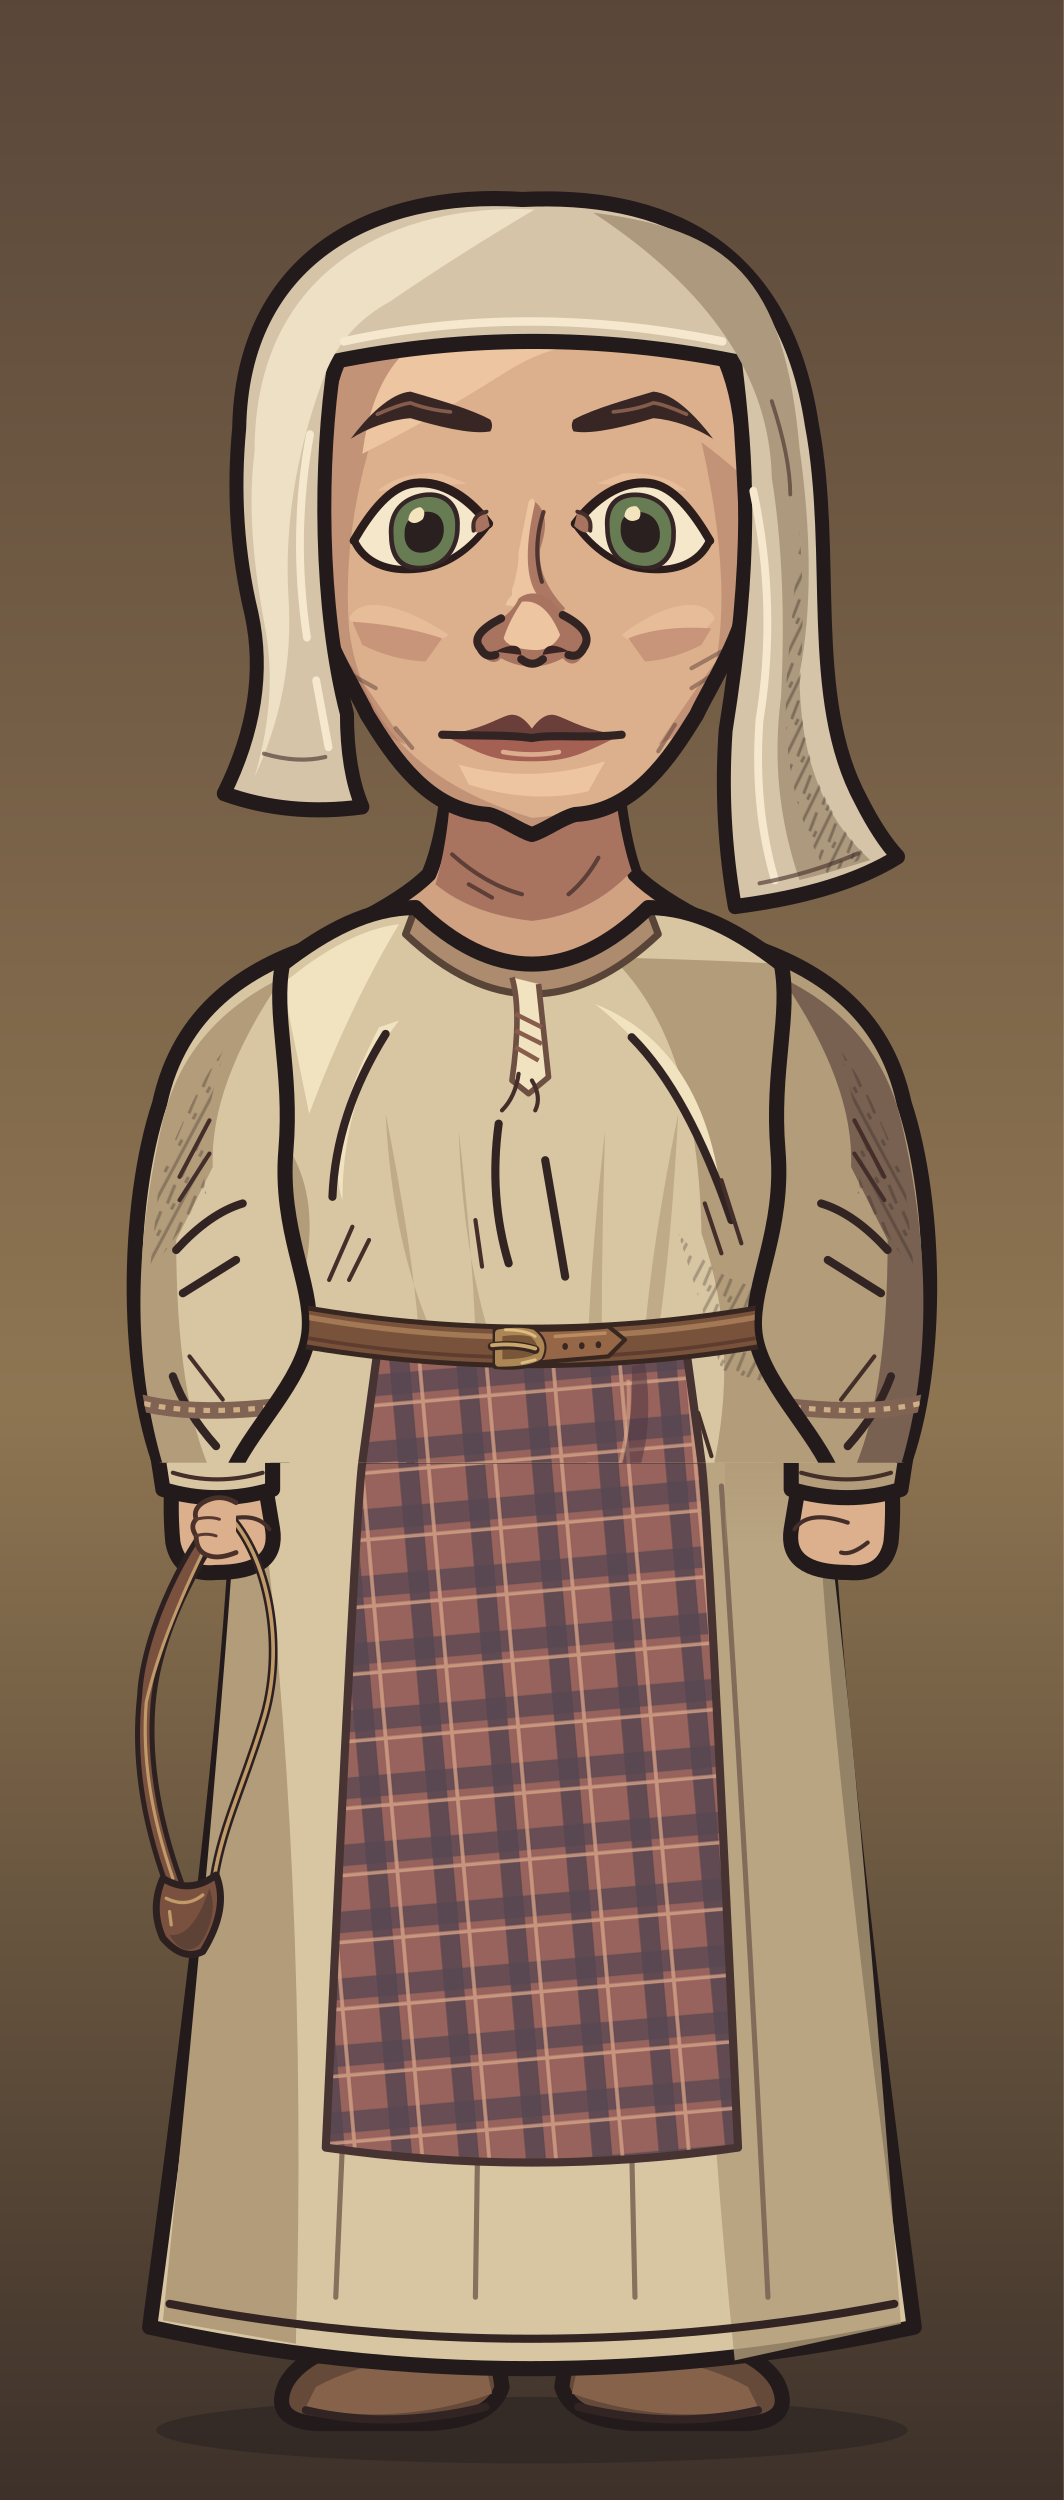
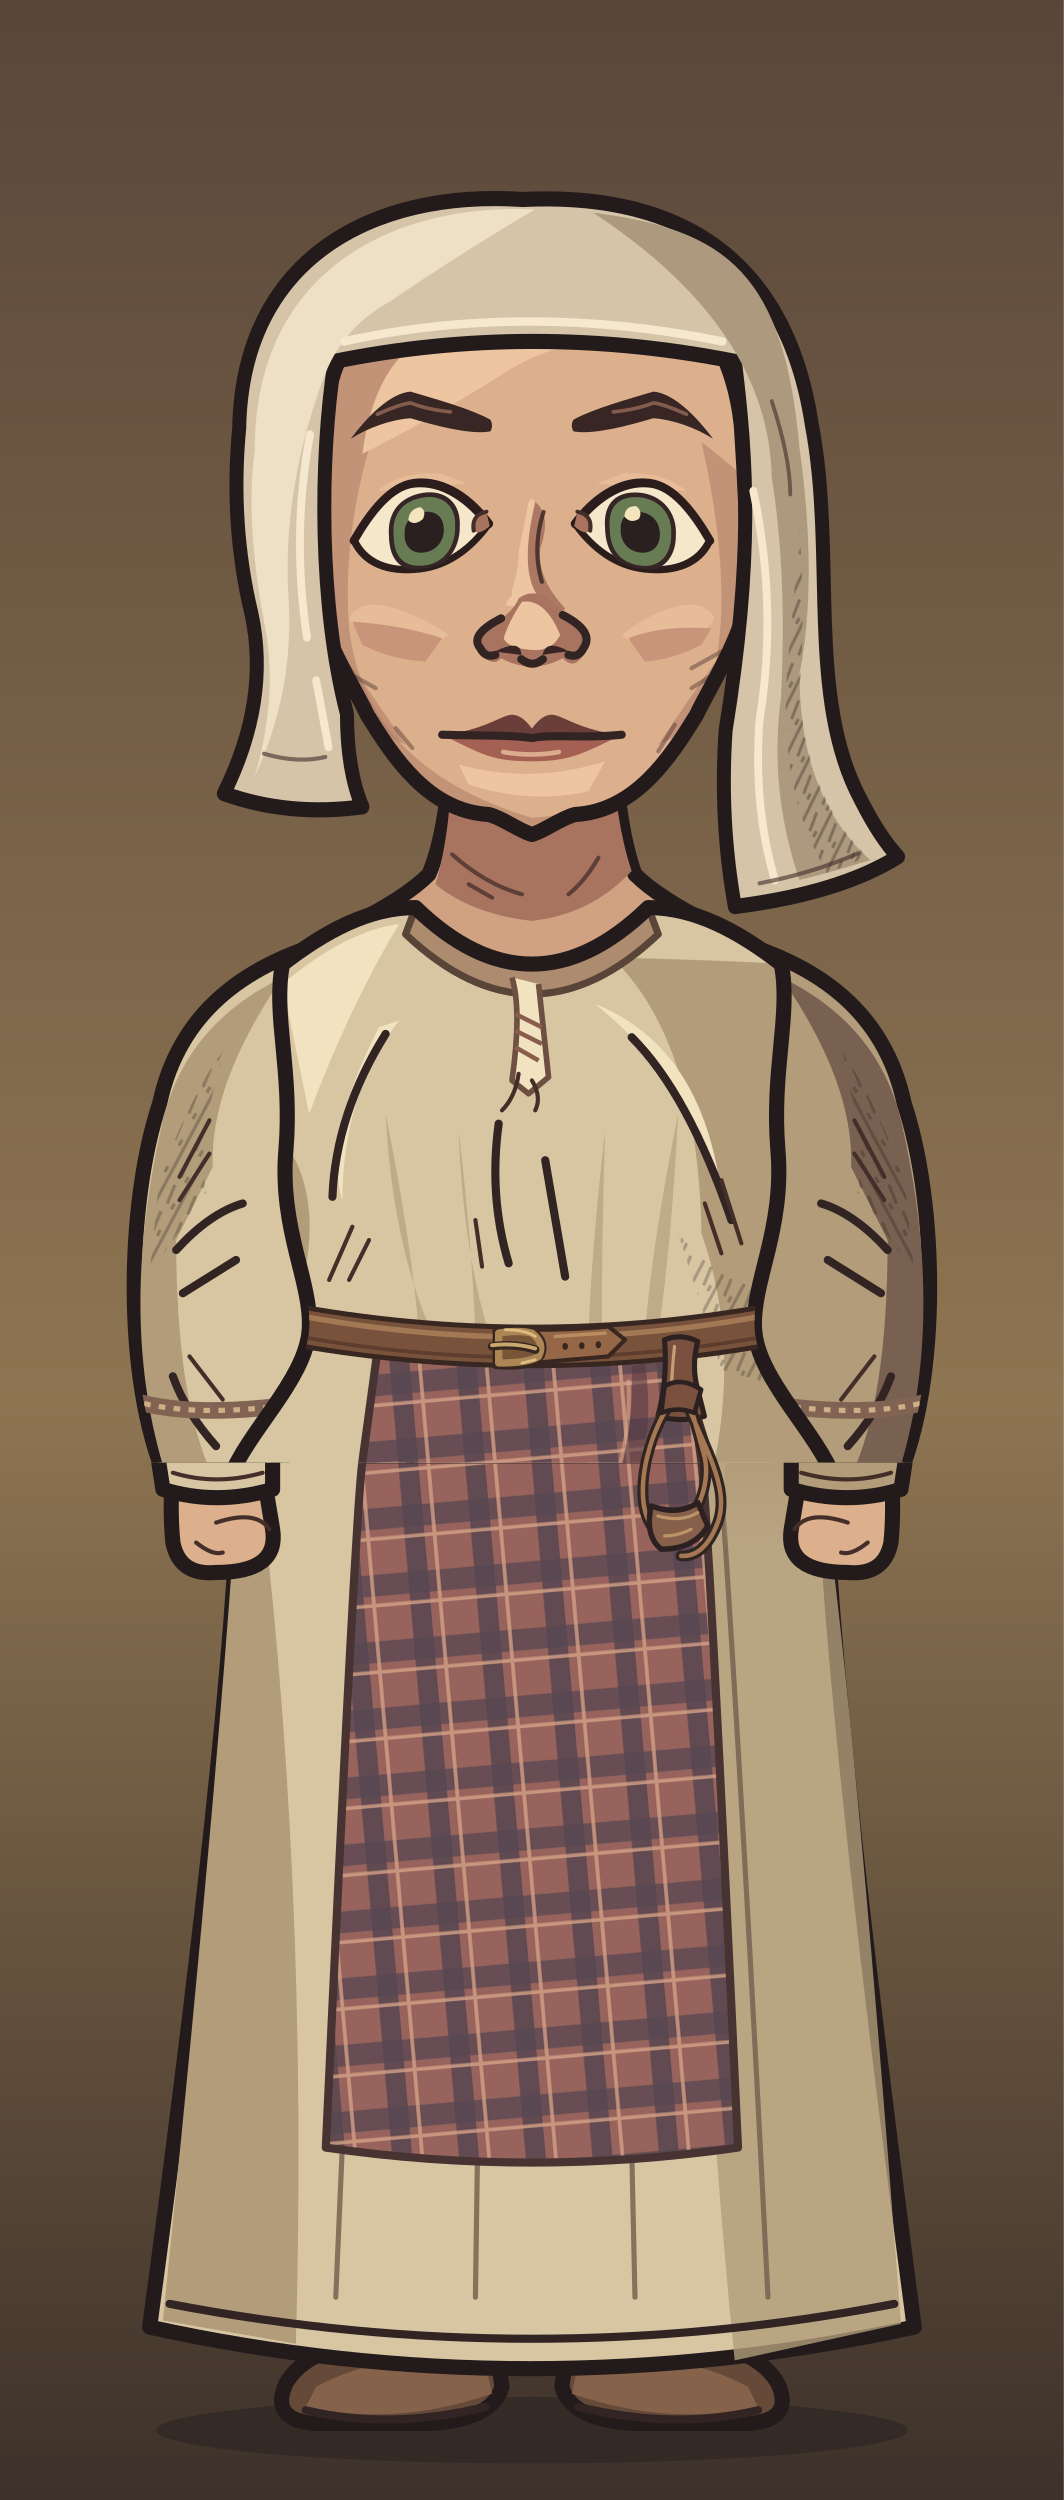
<svg xmlns="http://www.w3.org/2000/svg" xmlns:xlink="http://www.w3.org/1999/xlink" aria-labelledby="title" width="320" height="752" viewBox="0 0 320 752" role="img" data-belt="leather">
  <defs>
    <style>
      .edge {stroke:#231b1b;stroke-width:4.55;stroke-linecap:round;stroke-linejoin:round}
      .seam {fill:none;stroke:#332424;stroke-width:2.45;stroke-linecap:round;stroke-linejoin:round}
      .etch {fill:none;stroke:#442e2a;stroke-width:1.25;stroke-linecap:round}
      .hair-line {fill:none;stroke:#967661;stroke-width:1.45;stroke-linecap:round}
      .white {fill:#f5e7ca;stroke:#2a1d1c;stroke-width:2.65;stroke-linejoin:round}
      .label {fill:#efdfc1;font:600 20px Georgia,serif}
      .muted {fill:#b8aa96;font:13px 'Segoe UI',sans-serif}
      .section {fill:#dcbb8e;font:600 14px 'Segoe UI',sans-serif}
    </style>
    <linearGradient id="umber" x2="0" y2="1" gradientUnits="objectBoundingBox">
      <stop stop-color="#594639" />
      <stop offset=".56" stop-color="#8e7552" />
      <stop offset="1" stop-color="#3c3029" />
    </linearGradient>
    <linearGradient id="ash" x2="0" y2="1" gradientUnits="objectBoundingBox">
      <stop stop-color="#3b423d" />
      <stop offset=".56" stop-color="#7a7d67" />
      <stop offset="1" stop-color="#242b28" />
    </linearGradient>
    <linearGradient id="rose" x2="0" y2="1" gradientUnits="objectBoundingBox">
      <stop stop-color="#51404a" />
      <stop offset=".56" stop-color="#8a6972" />
      <stop offset="1" stop-color="#372c33" />
    </linearGradient>
    <pattern id="paper-grain" width="63" height="57" patternUnits="userSpaceOnUse">
      <path d="M1 16l2-1m21-4 5-2m16 7 6-1M12 32l3-1m16 11 4-1m20-14 4 1M4 51l5-1m41 0 9-2" fill="none" stroke="#231a1b" stroke-width=".85" opacity=".19" />
      <path d="M4 5l9-1m29 2 2-1M1 40l4-1m12 9 1-1m21-23 4-1m9 12 5-2" fill="none" stroke="#f0dbb5" stroke-width=".85" opacity=".23" />
      <path d="M16 19h.6m13-3h.7m28 6h.7m-39 15h.6m23 4h.6m-12 11h.7m29-39h.7" fill="none" stroke="#21191a" stroke-width="1.2" opacity=".28" stroke-linecap="round" />
    </pattern>
    <pattern id="ink-lines" width="7" height="9" patternUnits="userSpaceOnUse" patternTransform="rotate(28)">
      <path d="M1 -2V10m2.8-8 .6 6m1.9-1v5" stroke="#271d1d" stroke-width=".95" fill="none" opacity=".65" />
    </pattern>
    <radialGradient id="vignette" cx=".5" cy=".39" r=".72">
      <stop offset=".47" stop-color="#20191c" stop-opacity="0" />
      <stop offset="1" stop-color="#20191c" stop-opacity=".48" />
    </radialGradient>
    <g id="firs" fill="currentColor">
      <path d="M10 439Q15 379 12 300L9 220 15 146 15 54 19 80 21 147 28 230 25 326 29 439Z" />
      <path d="M17 169Q27 174 45 174L57 169 49 179 27 187 17 185                M18 194Q29 196 52 192L63 183 56 194 26 205 16 207                M15 225Q46 230 67 218L77 206 71 223 42 238 18 241                M17 252Q48 255 78 245L91 230 84 249 52 266 20 269                M14 282Q40 281 71 278L88 261 84 281 57 291 19 298                M19 312Q43 316 69 310L88 299 84 310 58 322 22 325" />
      <path d="M6 312 0 315V284L11 285M0 266 13 270V250L0 249M0 220 15 221 15 206 0 202                M0 180 16 181V167L0 165M0 141 15 150V138L0 133M0 112 17 127V118L0 104" />
      <path d="M64 440Q55 380 58 324L59 258 63 217 68 222 65 266 68 328 76 440Z                M63 291Q78 294 89 282L100 267 96 283 81 301 62 307                M63 323Q80 323 106 304L98 321 68 339                M63 316Q44 306 37 293L41 307 64 329Z" />
    </g>
    <g id="brambles" fill="none" stroke="currentColor" stroke-linecap="round" stroke-linejoin="round">
      <path stroke-width="3.8" d="M9 440Q13 401 21 380T26 333m-8 57Q39 375 43 352m-28 46Q6 377 0 376M41 440Q41 402 63 385m-20 44q26-6 39-30" />
      <path stroke-width="2" d="M23 364l14-13m-12 4-7-15m20 29 17-4m-15-1 1-11m13 49 2-17m2 14 18-5m-34 32q-12-10-17-10" />
    </g>
    <g id="night-scratches" fill="none" stroke="currentColor" stroke-width="1.2" stroke-linecap="round">
      <path d="M16 113q32-11 54-8m-30 9 16-3m184-40q19-4 44 1m-11 7 19 4                M24 335q33-3 68-16m-44 16 26-4m164-9q31 5 60-3m-39 8 38-3                M27 391q22-6 52-5m168 14q28-8 57-8m-40 11 24-4                M55 178l18-6m177 36 17 3m-12-4 17-1" />
    </g>
    <g id="shirt-setting">
      <rect width="320" height="440" fill="url(#umber)" />
      <path d="M50 217q24 8 64 1l-15 7-56 6m176-90q39-13 70-5l-26 4 28 2-64 6" fill="#856c54" opacity=".5" />
      <use xlink:href="#firs" style="color:#342827" opacity=".52" transform="translate(-26 8)" />
      <use xlink:href="#firs" style="color:#413128" opacity=".58" transform="translate(340 101) scale(-1 .81)" />
      <use xlink:href="#night-scratches" style="color:#dfbb87" opacity=".28" />
      <use xlink:href="#brambles" style="color:#291f22" opacity=".71" />
      <rect width="320" height="440" fill="url(#vignette)" />
      <rect width="320" height="440" fill="url(#paper-grain)" />
    </g>
    <g id="armor-setting">
      <rect width="320" height="440" fill="url(#ash)" />
      <path d="M42 173q49-4 68 3l-43 6 25 3-49 4m151 35q47 10 104-6l-26 14-62 8Z" fill="#707764" opacity=".48" />
      <use xlink:href="#firs" style="color:#27312c" opacity=".64" transform="translate(-36 30)" />
      <use xlink:href="#firs" style="color:#303833" opacity=".75" transform="translate(324 45) scale(-.86 1.03)" />
      <use xlink:href="#brambles" style="color:#252a27" opacity=".62" transform="translate(319 10) scale(-1 1)" />
      <use xlink:href="#night-scratches" style="color:#d8d8a9" opacity=".28" transform="translate(-2 21)" />
      <rect width="320" height="440" fill="url(#vignette)" />
      <rect width="320" height="440" fill="url(#paper-grain)" />
    </g>
    <g id="woman-setting">
      <rect width="320" height="440" fill="url(#rose)" />
      <path d="M44 235q40-4 76-1l-20 6-36 2 19 3-44 5m183-50q35 3 60-3l-24 9-31 2" fill="#775d65" opacity=".6" />
      <use xlink:href="#firs" style="color:#3b2b34" opacity=".58" transform="translate(-20 84) scale(.86 .91)" />
      <use xlink:href="#firs" style="color:#3d2e39" opacity=".68" transform="translate(327 54) scale(-.85 .98)" />
      <path d="M300 440q-2-82-6-173l-9-103 7-35 12 42 9 98 7 171Z                M294 195q-10-18-25-24l-15-1 13-4 11 2 18 15                M285 162q-13-22-34-27l-7 4 7-11 17 4 20 17                M303 242q-18-23-36-27l-13 3 15-9 11 2 21 15" fill="#3a2b33" opacity=".64" />
      <use xlink:href="#brambles" style="color:#2d2229" opacity=".8" transform="translate(12 6)" />
      <use xlink:href="#night-scratches" style="color:#e1b8a8" opacity=".28" transform="translate(0 7)" />
      <rect width="320" height="440" fill="url(#vignette)" />
      <rect width="320" height="440" fill="url(#paper-grain)" />
    </g>
    <pattern id="mail-rings" width="14" height="13" patternUnits="userSpaceOnUse" patternTransform="rotate(-7)">
      <path d="M-1 2q3-3 6 0 1 3-2 5Q0 8-1 5M6 2q3-3 6 0 1 3-2 5Q7 8 6 5M3 8q3-3 6 0 1 3-2 5-3 1-4-2M10 8q3-3 6 0" fill="none" stroke="#2d2c28" stroke-width="1.6" stroke-linecap="round" />
      <path d="M-.5 4q1.5-2 3-1m5 1q1.4-2 3-1M4 10q1.5-2 3-1m4 1q1.4-2 3-1" fill="none" stroke="#9a9b87" stroke-width="1.12" opacity=".78" stroke-linecap="round" />
    </pattern>
    <pattern id="armor-plates" width="47" height="24" patternUnits="userSpaceOnUse" patternTransform="translate(4 4) rotate(2)">
      <path d="M1 0l21 .7 1 18-3 3-17-1-1-4Zm24 1 19-1 2 15-3 7-19-2Z" fill="#85867a" stroke="#352e2a" stroke-width="1.75" stroke-linejoin="round" />
      <path d="M2 2l18 .2-.2 4L5 7 4 17Zm24 0 16-1 1 4-14 2-3 10Z" fill="#a9a58d" />
      <path d="M19 4l4 14-3 3-16-1 13-4Zm22 2 4 10-2 5-17-1 13-4Z" fill="#62655f" />
      <path d="M7 7l1-.5m6 12 3-2m16-7 5-1m-7 5 4-2" fill="none" stroke="#d0c0a0" stroke-width=".9" opacity=".76" />
      <path d="M6 12q2-2 2.7 1-1 2.2-2.7.5Zm12 1q1.8-2 2.4.6-1 2.6-2.5.8Zm11 1q1-2.2 2.8-1-.2 2.9-2.8 2.1Zm12-2q2.2-1.4 2.3.8-1 2.3-2.3.5Z" fill="#3c342d" />
    </pattern>
    <clipPath id="portrait-frame">
      <rect width="320" height="440" />
    </clipPath>
    <clipPath id="wardrobe-torso-mask">
      <path d="M125 273 C111 273 98 280 85 290 C82 305 88 322 86 346 C84 370 94 386 93 400 C92 415 74 431 69 445 H251 C246 431 228 415 227 400 C226 386 236 370 234 346 C232 322 238 305 235 290 C222 280 209 273 195 273 Q160 307 125 273Z" />
    </clipPath>
    <clipPath id="wardrobe-sleeve-mask">
      <path d="M96 284 C74 291 54 304 48 332 C38 362 37 415 50 445 H80 Q114 406 114 336Z" />
    </clipPath>
    <clipPath id="face-shape-clip">
      <path d="M 160 73 C 191 73 219 90 223 128 C 224 143 225 164 225 177 C 225 189 213.19 207 209.55 215 C 201.55 228 191 244 173 245 C 169 246 163.6 250 160 251 C 156.4 250 151 246 147 245 C 129 244 118.45 228 110.45 215 C 106.81 207 95 189 95 177 C 95 164 96 143 97 128 C 101 90 129 73 160 73 Z" />
    </clipPath>
    <clipPath id="face-features-eye-left">
      <path d="M-21 0 C-16 -8 -10 -15 -3 -15 C6 -15 14 -8 19.5 0 C14 7 7 11 -1 11 C-11 11 -18 7 -21 0Z" />
    </clipPath>
    <clipPath id="face-features-eye-right">
      <path d="M-21 0 C-16 -8 -10 -15 -3 -15 C6 -15 14 -8 19.5 0 C14 7 7 11 -1 11 C-11 11 -18 7 -21 0Z" />
    </clipPath>
    <clipPath id="face-features-nose-bridge">
      <path d="M154 144H167V179L172 185V187H149V185L154 179Z" />
    </clipPath>
+     <clipPath id="full-costume-hands-clip">
+       <rect x="0" y="440" width="320" height="312" />
+     </clipPath>
    <clipPath id="full-costume-join-outline">
      <path d="M72 435 Q72 500 45 700 Q159 725 275 700 Q248 495 248 435Z M102 436H218V469H102Z" clip-rule="evenodd" />
    </clipPath>
    <linearGradient id="full-costume-join-fade" x1="0" y1="0" x2="0" y2="1">
      <stop offset="0" stop-color="#fff" />
      <stop offset="1" stop-color="#000" />
    </linearGradient>
    <mask id="full-costume-join-mask" maskUnits="userSpaceOnUse" x="0" y="440" width="320" height="26">
      <rect x="0" y="440" width="320" height="26" fill="url(#full-costume-join-fade)" />
    </mask>
  </defs>
  <g data-part="full-costume">
    <rect width="320" height="752" fill="url(#umber)" />
    <ellipse cx="160" cy="731" rx="113" ry="10" fill="#261f20" opacity=".5" />
    <g>
      <g transform="translate(9 0)">
        <path d="M99 689Q119 683 138 691L142 718Q139 728 120 729H86Q72 728 77 717Q82 708 99 704Z" fill="#654939" class="edge" />
        <path d="M86 718Q108 706 137 711L139 720Q110 730 83 724Z" fill="#87624a" />
        <path d="M101 711L103 700Q115 704 136 707" class="etch" />
        <path d="M83 725Q108 731 137 724" class="seam" />
      </g>
    </g>
    <g transform="translate(320 0) scale(-1 1)">
      <g transform="translate(9 0)">
        <path d="M99 689Q119 683 138 691L142 718Q139 728 120 729H86Q72 728 77 717Q82 708 99 704Z" fill="#654939" class="edge" />
        <path d="M86 718Q108 706 137 711L139 720Q110 730 83 724Z" fill="#87624a" />
        <path d="M101 711L103 700Q115 704 136 707" class="etch" />
        <path d="M83 725Q108 731 137 724" class="seam" />
      </g>
    </g>
    <path d="M72 435 Q72 500 45 700 Q159 725 275 700 Q248 495 248 435Z" fill="#d8c6a3" class="edge" />
    <path d="M77 437 Q93 562 89 705 L49 698 Q67 522 72 437Z" fill="#b29c7a" />
    <path d="M208 439Q208 582 221 710 L271 699 Q256 499 246 437Z" fill="#b29c7a" opacity=".79" />
    <path d="M113 447 Q107 550 101 691" fill="none" stroke="#786151" stroke-width="1.55" stroke-linecap="round" opacity=".85" />
    <path d="M147 447 Q145 550 143 691" fill="none" stroke="#786151" stroke-width="1.55" stroke-linecap="round" opacity=".85" />
    <path d="M185 447 Q188 550 191 691" fill="none" stroke="#786151" stroke-width="1.55" stroke-linecap="round" opacity=".85" />
    <path d="M217 447 Q224 550 231 691" fill="none" stroke="#786151" stroke-width="1.55" stroke-linecap="round" opacity=".85" />
    <path d="M51 693Q160 714 269 693" class="seam" />
    <g clip-path="url(#full-costume-join-outline)" mask="url(#full-costume-join-mask)">
      <use transform="matrix(1 0 0 -4 0 2200)" xlink:href="#full-costume-upper" />
    </g>
    <path d="M109.091 439H210.909 Q213 452 222 646 Q160 655 98 646 Q107 452 109.091 439Z" fill="url(#wardrobe-nw-checked-waist-panel-weave)" stroke="#473331" stroke-width="2.45" stroke-linejoin="round" />
-     <g>
-       <path d="M52 441 Q51 454 52 464 Q54 474 65 473Q84 473 82 460 L79 442Z" fill="#dcb08c" class="edge" data-part="hand" />
-       <path d="M65 458Q77 454 81 460 M59 464q5 4 8 3" class="etch" />
-       <path d="M47 435H82L82 448Q65 453 49 448Z" fill="#d8c6a3" class="edge" />
-       <path d="M52 443Q65 447 79 443" class="etch" />
-     </g>
-     <g transform="translate(320 0) scale(-1 1)">
-       <path d="M52 441 Q51 454 52 464 Q54 474 65 473Q84 473 82 460 L79 442Z" fill="#dcb08c" class="edge" data-part="hand" />
-       <path d="M65 458Q77 454 81 460 M59 464q5 4 8 3" class="etch" />
-       <path d="M47 435H82L82 448Q65 453 49 448Z" fill="#b29c7a" class="edge" />
-       <path d="M52 443Q65 447 79 443" class="etch" />
-     </g>
  </g>
  <g clip-path="url(#portrait-frame)" id="full-costume-upper">
    <g data-part="neck">
      <g id="face-shape-neck">
        <path d="M 136 219 Q 135 249 129 263 Q 122 270 106 278 L 123 301 197 301 214 278 Q 198 270 191 263 Q 186 250 184 219 Z" fill="#d0a282" class="edge" />
        <path d="M 136 224 184 224 Q 185 247 190 262 Q 178 275 160 277 Q 142 275 131 266 Q 136 249 136 224 Z" fill="#a87460" />
        <path d="M 136 257 q 10 9 21 12 m -16 -3 7 4 m 32 -12 q -4 7 -9 11" class="etch" opacity=".75" />
      </g>
    </g>
    <g id="wardrobe-outfit-nw_nov_womens_rubakha" data-outfit="nw_nov_womens_rubakha">
      <path d="M96 284 C74 291 54 304 48 332 C38 362 37 415 50 445 H80 Q114 406 114 336Z" fill="#d8c6a3" class="edge" />
      <g data-part="sleeve-left" clip-path="url(#wardrobe-sleeve-mask)">
        <path d="M49 337 Q56 308 85 294 Q63 326 64 351 L53 373 Q53 421 64 444 H50 Q35 397 49 337Z" fill="#b29c7a" />
        <path d="M48 354 Q59 326 68 315 Q59 342 62 359 L45 383Z" fill="url(#ink-lines)" opacity=".44" />
        <path d="M53 376 q10 -11 20 -14 m-18 27 16 -10 M52 414 q4 11 13 21" class="seam" />
        <path d="M54 354 l9 -17 m-9 24 9 -14 m-6 61 10 13" class="etch" />
        <path d="M39 421 Q61 428 103 420" fill="none" stroke="#806352" stroke-width="5" />
        <path d="M39 421 Q61 428 103 420" fill="none" stroke="#d0af86" stroke-width="1.55" stroke-dasharray="2 2.5" />
      </g>
      <g transform="translate(320 0) scale(-1 1)">
        <path d="M96 284 C74 291 54 304 48 332 C38 362 37 415 50 445 H80 Q114 406 114 336Z" fill="#b29c7a" class="edge" />
        <g data-part="sleeve-right" clip-path="url(#wardrobe-sleeve-mask)">
          <path d="M49 337 Q56 308 85 294 Q63 326 64 351 L53 373 Q53 421 64 444 H50 Q35 397 49 337Z" fill="#786151" />
          <path d="M48 354 Q59 326 68 315 Q59 342 62 359 L45 383Z" fill="url(#ink-lines)" opacity=".44" />
          <path d="M53 376 q10 -11 20 -14 m-18 27 16 -10 M52 414 q4 11 13 21" class="seam" />
          <path d="M54 354 l9 -17 m-9 24 9 -14 m-6 61 10 13" class="etch" />
          <path d="M39 421 Q61 428 103 420" fill="none" stroke="#806352" stroke-width="5" />
          <path d="M39 421 Q61 428 103 420" fill="none" stroke="#d0af86" stroke-width="1.55" stroke-dasharray="2 2.5" />
        </g>
      </g>
      <path d="M125 273 C111 273 98 280 85 290 C82 305 88 322 86 346 C84 370 94 386 93 400 C92 415 74 431 69 445 H251 C246 431 228 415 227 400 C226 386 236 370 234 346 C232 322 238 305 235 290 C222 280 209 273 195 273 Q160 307 125 273Z" fill="#d8c6a3" />
      <g data-part="torso" clip-path="url(#wardrobe-torso-mask)">
        <path d="M85 296 Q104 280 120 278 Q105 303 93 335Z" fill="#f2e3c0" />
        <path d="M184 288 Q222 289 235 290 L252 444 H214 Q223 405 211 371 Q210 313 184 288Z" fill="#b29c7a" />
        <path d="M86 344 Q96 359 92 381 L77 402 L69 359Z" fill="#b29c7a" />
        <path d="M204 371 Q220 390 232 386 L231 416 L217 412Z" fill="url(#ink-lines)" opacity=".42" />
        <path d="M120 307 Q103 329 103 361 Q97 342 114 309Z M179 302 Q209 314 216 353 Q203 321 179 302Z" fill="#f2e3c0" />
        <path d="M133 409 Q124 426 123 444 H113 Q119 423 133 409Z M174 412 Q184 426 192 445 H177Z" fill="#f2e3c0" />
        <path d="M116 311 Q101 335 100 360 M190 312 Q207 329 220 367 M150 338 q-3 22 3 42 m11 -31 6 35 M129 421 l-7 24 m60 -28 8 27" class="seam" />
        <path d="M106 369 l-7 16 m12 -12 -6 12 M217 355 l6 19 m-11 -12 5 15 M143 367 l2 14 m65 44 4 13" class="etch" />
        <path d="M125 273 Q160 307 195 273 l3 8 Q160 317 122 281Z" fill="#ad8b6f" stroke="#594538" stroke-width="2.15" stroke-linejoin="round" />
        <path d="M154 294Q157 304 154 325l5 4 6-5-3-28" fill="#f2e3c0" stroke="#6d5042" stroke-width="1.7" stroke-linejoin="round" />
        <path d="M155 305l8 4m-8 1 8 4m-8 1 7 4" fill="none" stroke="#885d4b" stroke-width="1.35" />
        <path d="M156 323Q155 330 151 334 M160 325Q163 330 161 334" class="etch" />
        <path d="M116 335 Q124 375 126 401 L130 401 Q118 374 116 335Z" fill="#b29c7a" opacity="0.66" />
        <path d="M138 340 Q142 375 143 401 L147 401 Q139 374 138 340Z" fill="#b29c7a" opacity="0.66" />
        <path d="M182 340 Q178 375 177 401 L181 401 Q181 374 182 340Z" fill="#b29c7a" opacity="0.66" />
        <path d="M204 335 Q196 375 194 401 L198 401 Q202 374 204 335Z" fill="#b29c7a" opacity="0.66" />
        <g data-part="checked-waist-panel">
          <defs>
            <pattern id="wardrobe-nw-checked-waist-panel-weave" width="20" height="20" patternUnits="userSpaceOnUse" patternTransform="rotate(-5)">
              <rect width="20" height="20" fill="#98635c" />
              <path d="M4 0V20" fill="none" stroke="#564550" stroke-width="6" opacity="0.84" />
              <path d="M0 5H20" fill="none" stroke="#564550" stroke-width="6.5" opacity="0.72" />
              <path d="M10 0V20 M0 11H20" fill="none" stroke="#d5a186" stroke-width="1.1" opacity="0.78" />
            </pattern>
          </defs>
          <path d="M114 403 Q160 413 206 403 L212 447 H108Z" fill="url(#wardrobe-nw-checked-waist-panel-weave)" stroke="#473331" stroke-width="2.45" stroke-linejoin="round" />
          <path d="M190 411Q191 429 185 446h6Q197 430 194 410Z" fill="#4f3540" opacity="0.54" />
          <path d="M189 415Q190 430 185 446" fill="none" stroke="#e0ab8c" stroke-width="1.2" opacity="0.53" />
        </g>
      </g>
      <path d="M125 273 C111 273 98 280 85 290 C82 305 88 322 86 346 C84 370 94 386 93 400 C92 415 74 431 69 445 H251 C246 431 228 415 227 400 C226 386 236 370 234 346 C232 322 238 305 235 290 C222 280 209 273 195 273 Q160 307 125 273Z" fill="none" class="edge" />
    </g>
    <g id="face-shape">
      <path d="M 160 73 C 191 73 219 90 223 128 C 224 143 225 164 225 177 C 225 189 213.19 207 209.55 215 C 201.55 228 191 244 173 245 C 169 246 163.6 250 160 251 C 156.4 250 151 246 147 245 C 129 244 118.45 228 110.45 215 C 106.81 207 95 189 95 177 C 95 164 96 143 97 128 C 101 90 129 73 160 73 Z" fill="#dcb08c" />
      <g clip-path="url(#face-shape-clip)">
        <path d="M 70 141 Q 104 91 123 103 Q 102 148 105 189 Q 110 231 160 246 Q 192 244 211 214 Q 223 186 211 133 Q 235 151 250 174 L 250 265 70 265 Z" fill="#c39377" />
        <path d="M 109 136.5 Q 114 99 142 98 Q 173 89 195 107 Q 174 98 152 112 Q 130 126 109 136.5 Z" fill="#edc5a0" />
        <g transform="translate(160 0) scale(-1 1)">
          <path d="M 25 191 C 37 183 51 178 55 186 C 51 193 34 197.667 25 191 Z" fill="#edc5a0" opacity=".605" />
          <path d="M 27 192 Q 39 188 54 187 L 51 194 Q 42 198.5 32 199 Z" fill="#c9957a" />
          <path d="M 56 198 Q 48 209 38 224 Q 52 218 62 202 Z" fill="#a87460" opacity=".51" />
        </g>
        <g transform="translate(160 0) scale(1 1)">
          <path d="M 27 191 C 37 183 51 178 55 186 C 51 193 34 197.667 27 191 Z" fill="#edc5a0" opacity=".605" />
          <path d="M 29 192 Q 39 188 54 189 L 51 194 Q 42 198.5 34 199 Z" fill="#c9957a" />
          <path d="M 56 198 Q 48 209 38 224 Q 52 218 62 202 Z" fill="#a87460" opacity=".51" />
        </g>
        <path d="M 92 183 Q 99 211 120 232 L 132 247 119 248 Q 98 234 85 212 Z M 229 184 Q 224 217 203 241 L 193 250 209 247 Q 230 233 240 211 Z" fill="url(#ink-lines)" opacity=".42" />
        <path d="M 138 230 Q 160 236 182 229 L 177 238 Q 160 242 141 236 Z" fill="#edc5a0" />
        <path d="M 104 202 l 9 5 m -8 1 6 4 m 97 -11 9 -5 m -9 11 8 -5 m -97 17 5 6 m 74 1 5 -8" class="etch" opacity=".42" />
      </g>
      <path d="M 160 73 C 191 73 219 90 223 128 C 224 143 225 164 225 177 C 225 189 213.19 207 209.55 215 C 201.55 228 191 244 173 245 C 169 246 163.6 250 160 251 C 156.4 250 151 246 147 245 C 129 244 118.45 228 110.45 215 C 106.81 207 95 189 95 177 C 95 164 96 143 97 128 C 101 90 129 73 160 73 Z" fill="none" class="edge" />
    </g>
    <g clip-path="url(#face-shape-clip)">
      <g data-part="eyes">
        <g transform="matrix(1 -0.12 0 1 127.5 160)">
          <path d="M-14 -14 Q-7 -19 5 -17 L13 -13" fill="#edc5a0" opacity=".65" />
          <path d="M-21 0 C-16 -8 -10 -15 -3 -15 C6 -15 14 -8 19.5 0 C14 7 7 11 -1 11 C-11 11 -18 7 -21 0Z" class="white" style="stroke-width:2.15" />
          <g clip-path="url(#face-features-eye-left)">
            <g transform="translate(0 0) scale(1 1)">
              <path d="M-9.8 0 C-10.4 -7 -6.6 -10.9 0 -11.1 C6.1 -11.2 10.5 -7 10.1 -.3 C10.2 5.9 6.4 11 0 10.8 C-6.1 10.7 -9.7 7.2 -9.8 0Z" fill="#687c54" stroke="#352526" stroke-width="1.4" />
              <path d="M-5.8 -.2C-5.9-3.8-3.5-6 .1-6 3.8-6 6-3.6 6 .1 6 3.9 3.3 6.3-.2 6.2-3.9 6.1-6 3.3-5.8-.2Z" fill="#2a2020" />
              <path d="M-4.7-4.1Q-4.4-7.4-1.1-7.6 .9-6.3-.3-3.9-2.9-2-4.7-4.1Z" fill="#f3e4bd" />
            </g>
          </g>
          <path d="M-21 0 C-16 -8 -10 -15 -3 -15 C6 -15 14 -8 19.5 0" fill="none" stroke="#2a1d1c" stroke-width="2.65" stroke-linecap="round" />
          <path d="M18.8 -3.8 Q14.2 -3.4 15 1.4 Q16.5 3.2 19.8 .6Z" fill="#a87460" />
          <path d="M18.8 -3.8 Q14.2 -3.4 15 1.4" class="etch" />
        </g>
        <g transform="matrix(-1 -0.12 0 1 192.5 160)">
          <path d="M-14 -14 Q-7 -19 5 -17 L13 -13" fill="#edc5a0" opacity=".65" />
          <path d="M-21 0 C-16 -8 -10 -15 -3 -15 C6 -15 14 -8 19.5 0 C14 7 7 11 -1 11 C-11 11 -18 7 -21 0Z" class="white" style="stroke-width:2.15" />
          <g clip-path="url(#face-features-eye-right)">
            <g transform="translate(0 0) scale(-1 1)">
              <path d="M-9.8 0 C-10.4 -7 -6.6 -10.9 0 -11.1 C6.1 -11.2 10.5 -7 10.1 -.3 C10.2 5.9 6.4 11 0 10.8 C-6.1 10.7 -9.7 7.2 -9.8 0Z" fill="#687c54" stroke="#352526" stroke-width="1.4" />
              <path d="M-5.8 -.2C-5.9-3.8-3.5-6 .1-6 3.8-6 6-3.6 6 .1 6 3.9 3.3 6.3-.2 6.2-3.9 6.1-6 3.3-5.8-.2Z" fill="#2a2020" />
              <path d="M-4.7-4.1Q-4.4-7.4-1.1-7.6 .9-6.3-.3-3.9-2.9-2-4.7-4.1Z" fill="#f3e4bd" />
            </g>
          </g>
          <path d="M-21 0 C-16 -8 -10 -15 -3 -15 C6 -15 14 -8 19.5 0" fill="none" stroke="#2a1d1c" stroke-width="2.65" stroke-linecap="round" />
          <path d="M18.8 -3.8 Q14.2 -3.4 15 1.4 Q16.5 3.2 19.8 .6Z" fill="#a87460" />
          <path d="M18.8 -3.8 Q14.2 -3.4 15 1.4" class="etch" />
        </g>
      </g>
      <g data-part="brows">
        <g transform="matrix(1 0 0 1 127.5 129)">
          <path d="M-22 3 C-17 -3.76 -10 -10.8 -4 -11.2 C3 -9.1 14 -6.1 20 -2.76 Q21 -1 20 0.76 C14 1.9 3 -1.1 -4 -3.2 C-10 -2.8 -17 -0.24 -22 3Z" fill="#382625" />
          <path d="M-14 -4.4 Q-7 -7.5 -4 -7.8 Q1 -5.8 8 -5.1" fill="none" stroke="#835c4b" stroke-width="1.1" stroke-linecap="round" />
        </g>
        <g transform="matrix(-1 0 0 1 192.5 129)">
          <path d="M-22 3 C-17 -3.76 -10 -10.8 -4 -11.2 C3 -9.1 14 -6.1 20 -2.76 Q21 -1 20 0.76 C14 1.9 3 -1.1 -4 -3.2 C-10 -2.8 -17 -0.24 -22 3Z" fill="#382625" />
          <path d="M-14 -4.4 Q-7 -7.5 -4 -7.8 Q1 -5.8 8 -5.1" fill="none" stroke="#835c4b" stroke-width="1.1" stroke-linecap="round" />
        </g>
      </g>
      <g data-part="nose">
        <g clip-path="url(#face-features-nose-bridge)">
          <path d="M159 151 Q161 148 161 154 Q157 169 162 177 L158 183 152 182 Q156 174 156 166Z" fill="#edc5a0" />
          <path d="M161 151 Q166 155 162.5 165 Q161.5 174 170 183 L167 187 161 178 Q156.5 170 161 151Z" fill="#a87460" opacity=".93" />
          <path d="M163.5 154 Q160 165 163 175" class="etch" opacity=".9" />
        </g>
        <path d="M156 180 Q160 177 165 180 C167 182 169.28 184 174 188 Q178 192 176 196 Q173 202 169.28 198 Q160 203 150.72 198 Q148 201 144 196 Q142 192 146 189 Q154 185 156 180Z" fill="#a87460" />
        <path d="M157 181 Q164 180 168.5 191 Q165.95 196 160 195.5 Q152.775 195 151.5 192 Q153 187 157 181Z" fill="#edc5a0" />
        <path d="M150.72 186 Q141 191 144.5 195 Q146 198 149 197 M169.28 185 Q179 190 175.5 195 Q174 198 171 197" class="seam" />
        <path d="M148.8 196 q8 -4 8 1 q-8 -1 -8 -1Z M163.2 197 q1 -5 8 -1 q-2 0 -8 1Z" fill="#3b2524" />
        <path d="M156.8 198.3 Q160.25 201 163.3 198.3" class="seam" />
      </g>
      <g data-part="mouth">
        <path d="M133 221 C145.15 220 151 215 154 215 Q157 215 160 219.2 Q163 215 166 215 C169 215 174.85 220 187 221 C174.85 227 171 229 160 229 C148 229 145.15 227 133 221Z" fill="#a36053" />
        <path d="M133 221 C145.15 220 151 215 154 215 Q157 215 160 219.2 Q163 215 166 215 C169 215 174.85 220 187 221 C174.85 222.25 167 220.7 160 222 C153 221 145.15 221.4 133 221Z" fill="#56322f" opacity=".72" />
        <path d="M133 221 C145.15 221.4 153 221 160 222 C167 220.7 174.85 222.25 187 221" class="seam" />
        <path d="M151.36 226.2 Q160 227.7 168.1 226.2" fill="none" stroke="#edc5a0" stroke-width="1.4" stroke-linecap="round" opacity=".76" />
      </g>
    </g>
    <g id="headgear-nw_nov_plain_veil">
      <g transform="matrix(0.926 0 0 1 11.765 -4.3)">
        <path d="M65 133 C66 82.3 108 61.3 157 64.3 C202 62.3 242 77.3 251 132 C259 171 249 214 267 245 Q273 256 279 262 Q260 273 226 277 Q221 251 223 224 C232 172 230 143 226 113 Q160 101 96 113 C91 143 91 187 100 219 Q100 236 105 247 Q81 250 60 243 Q75 215 69 189 Q62 162 65 133 Z" fill="#d5c4a7" class="edge" />
        <path d="M70 140 C70 84.3 117 65.3 161 67.3 Q136 81 114 95 Q98 103 92 119 Q79 152 81 184 Q83 212 70 238 Q78 213 73 191 Q67 161 70 140 Z" fill="#eee0c5" />
        <path d="M180 68.3 C224 73.3 242 87.3 247 139 Q253 179 247 207 Q247 244 270 263 Q256 267 247 269 Q237 242 241 214 Q243 177 238 148 Q237 103 180 68.3 Z" fill="#ad997d" />
        <path d="M247 164 Q249 190 247 212 Q249 244 269 262 L256 267 Q240 242 243 206 Z" fill="url(#ink-lines)" opacity=".53" />
        <path d="M99 107 Q158 95 222 107 M88 135 Q82 165 87 196 M90 209 L94 229 M232 152 Q240 187 234 221 Q232 247 239 269" fill="none" stroke="#f6e8ce" stroke-width="2.55" stroke-linecap="round" stroke-linejoin="round" />
        <path d="M73 231 Q84 234 93 232 M234 270 Q251 267 266 261 M238 125 Q244 142 244 153" class="etch" opacity=".62" />
      </g>
    </g>
  </g>
  <g data-part="waist-accessories">
    <g data-part="belt" data-style="leather" clip-path="url(#wardrobe-torso-mask)">
      <path d="M85 398Q160 412 235 398" fill="none" stroke="#382721" stroke-width="13.1" stroke-linecap="round" stroke-linejoin="round" />
      <path d="M85 398Q160 412 235 398" fill="none" stroke="#79523b" stroke-width="10.1" stroke-linecap="round" stroke-linejoin="round" />
      <path d="M87 395.2Q160 409.2 233 395.2" fill="none" stroke="#a37955" stroke-width="1.65" stroke-linecap="round" stroke-linejoin="round" />
      <path d="M86 401.3Q160 415.3 234 401.3" fill="none" stroke="#5e3c2e" stroke-width="1.15" stroke-linecap="round" stroke-linejoin="round" />
      <path d="M160 400Q174 400 183 399l5 4-5 5-23 2Z" fill="#966746" stroke="#382721" stroke-width="1.25" stroke-linecap="round" stroke-linejoin="round" />
      <path d="M167 402l15-1" fill="none" stroke="#ba8c61" stroke-width="1.05" stroke-linecap="round" stroke-linejoin="round" />
      <ellipse cx="170" cy="405" rx="0.85" ry="1.05" fill="#382721" />
      <ellipse cx="175" cy="404.8" rx="0.85" ry="1.05" fill="#382721" />
      <ellipse cx="180" cy="404.5" rx="0.85" ry="1.05" fill="#382721" />
      <g transform="translate(156 405) scale(1)">
        <path d="M-7 -5Q-1 -6 4 -5Q9 -2 7 3Q4 7 -7 6Z" fill="#795637" stroke="#382721" stroke-width="1.65" stroke-linecap="round" stroke-linejoin="round" />
        <path d="M-6 -4Q0 -5 4 -4Q8 -1 6 3Q3 5 -6 5Z" fill="none" stroke="#ac8655" stroke-width="2.2" stroke-linecap="round" stroke-linejoin="round" />
        <path d="M-4 -5Q2 -5 5 -3M5 4l-4 1" fill="none" stroke="#ddbd80" stroke-width="0.85" stroke-linecap="round" stroke-linejoin="round" />
        <path d="M-8 0q7 -1 13 1" fill="none" stroke="#382721" stroke-width="2.55" stroke-linecap="round" stroke-linejoin="round" />
        <path d="M-8 -.35q7 -.8 13 1" fill="none" stroke="#c9a76d" stroke-width="1.15" stroke-linecap="round" stroke-linejoin="round" />
      </g>
    </g>
+     <g data-part="waist-weapon" data-style="eur_west_taull_sling" transform="translate(204.89 403)">
+       <path d="M-5 0Q0-2 5 .5Q3 8 5 15L7 23Q0 25-7 23Q-4 12-5 0Z" fill="#79513e" stroke="#2c2120" stroke-width="1.55" stroke-linecap="round" stroke-linejoin="round" data-part="waist-weapon-hanger" />
+       <path d="M-2 2Q-3 11-3 20" fill="none" stroke="#c89e75" stroke-width="0.95" stroke-linecap="round" stroke-linejoin="round" />
+       <path d="M-1 16C-11 28-15 50-8 57S10 47 7 35L2 17M1 17C6 31 15 44 11 55Q7 65.5 0 65" fill="none" stroke="#302521" stroke-width="3.3" stroke-linecap="round" stroke-linejoin="round" />
+       <path d="M-1 16C-11 28-15 50-8 57S10 47 7 35L2 17M1 17C6 31 15 44 11 55Q7 65.5 0 65" fill="none" stroke="#a67753" stroke-width="1.36" stroke-linecap="round" stroke-linejoin="round" />
+       <path d="M-9 50Q-1 53 5 49L8 56Q4 63-6 63Q-11 59-9 50Z" fill="#86604a" stroke="#2c2120" stroke-width="1.65" stroke-linecap="round" stroke-linejoin="round" />
+       <path d="M-7 53q7 2 12-1m-10 7q4 0 8-2" fill="none" stroke="#bc9467" stroke-width="0.96" stroke-linecap="round" stroke-linejoin="round" />
+       <path d="M-5 14Q0 11 6 15L4 22Q-1 20-6 22Z" fill="#79513e" stroke="#2c2120" stroke-width="1.4" stroke-linecap="round" stroke-linejoin="round" />
+     </g>
  </g>
  <g data-part="handheld-equipment">
-     <g data-part="weapon" data-style="eur_west_taull_sling" data-grip-x="65" data-grip-y="459" transform="translate(65 459)">
-       <path d="M2-6C-8 4-22 31-23 51Q-26 78-15 108L-9 111Q-21 80-19 54Q-17 28 5-4Z" fill="#79513e" stroke="#2c2120" stroke-width="1.5" stroke-linecap="round" stroke-linejoin="round" data-part="weapon-grip" />
-       <path d="M0 0Q-16 31-21 53Q-23 77-13 106" fill="none" stroke="#c19a6a" stroke-width="0.95" stroke-linecap="round" stroke-linejoin="round" />
-       <path d="M3-4C16 9 21 37 14 59C8 79 1 92-1 109" fill="none" stroke="#2c2120" stroke-width="2.65" stroke-linecap="round" stroke-linejoin="round" />
-       <path d="M3-4C16 9 21 37 14 59C8 79 1 92-1 109" fill="none" stroke="#c19a6a" stroke-width="1.1" stroke-linecap="round" stroke-linejoin="round" />
-       <path d="M-16 106Q-8 111 0 105Q4 115-4 128Q-10 131-16 124Q-20 115-16 106Z" fill="#79513e" stroke="#2c2120" stroke-width="2.1" stroke-linecap="round" stroke-linejoin="round" />
-       <path d="M-2 109Q1 117-5 126Q-10 130-14 123Q-7 124-2 109Z" fill="#5e4235" />
-       <path d="M-15 112Q-9 115-4 111M-14 116l.5 4" fill="none" stroke="#c19a6a" stroke-width="1" stroke-linecap="round" stroke-linejoin="round" />
-       <path d="M6-7Q1-10-4-7Q-7-5-6-2Q-8 0-6 3Q-6 8-2 9Q1 10 6 8Z" fill="#dcb08c" data-part="grip-fingers" />
-       <path d="M6-7Q1-10-4-7Q-7-5-6-2Q-8 0-6 3Q-6 8-2 9Q1 10 6 8" fill="none" stroke="#493129" stroke-width="1.45" stroke-linecap="round" stroke-linejoin="round" />
-       <path d="M-6-2Q-2-3 1-2M-6 3Q-3 2 0 3" fill="none" stroke="#563932" stroke-width="0.9" stroke-linecap="round" stroke-linejoin="round" />
+     <g data-part="hands" clip-path="url(#full-costume-hands-clip)">
+       <g>
+         <path d="M52 441 Q51 454 52 464 Q54 474 65 473Q84 473 82 460 L79 442Z" fill="#dcb08c" class="edge" data-part="hand" />
+         <path d="M65 458Q77 454 81 460 M59 464q5 4 8 3" class="etch" />
+         <path d="M47 435H82L82 448Q65 453 49 448Z" fill="#d8c6a3" class="edge" />
+         <path d="M52 443Q65 447 79 443" class="etch" />
+       </g>
+       <g transform="translate(320 0) scale(-1 1)">
+         <path d="M52 441 Q51 454 52 464 Q54 474 65 473Q84 473 82 460 L79 442Z" fill="#dcb08c" class="edge" data-part="hand" />
+         <path d="M65 458Q77 454 81 460 M59 464q5 4 8 3" class="etch" />
+         <path d="M47 435H82L82 448Q65 453 49 448Z" fill="#b29c7a" class="edge" />
+         <path d="M52 443Q65 447 79 443" class="etch" />
+       </g>
    </g>
  </g>
</svg>
